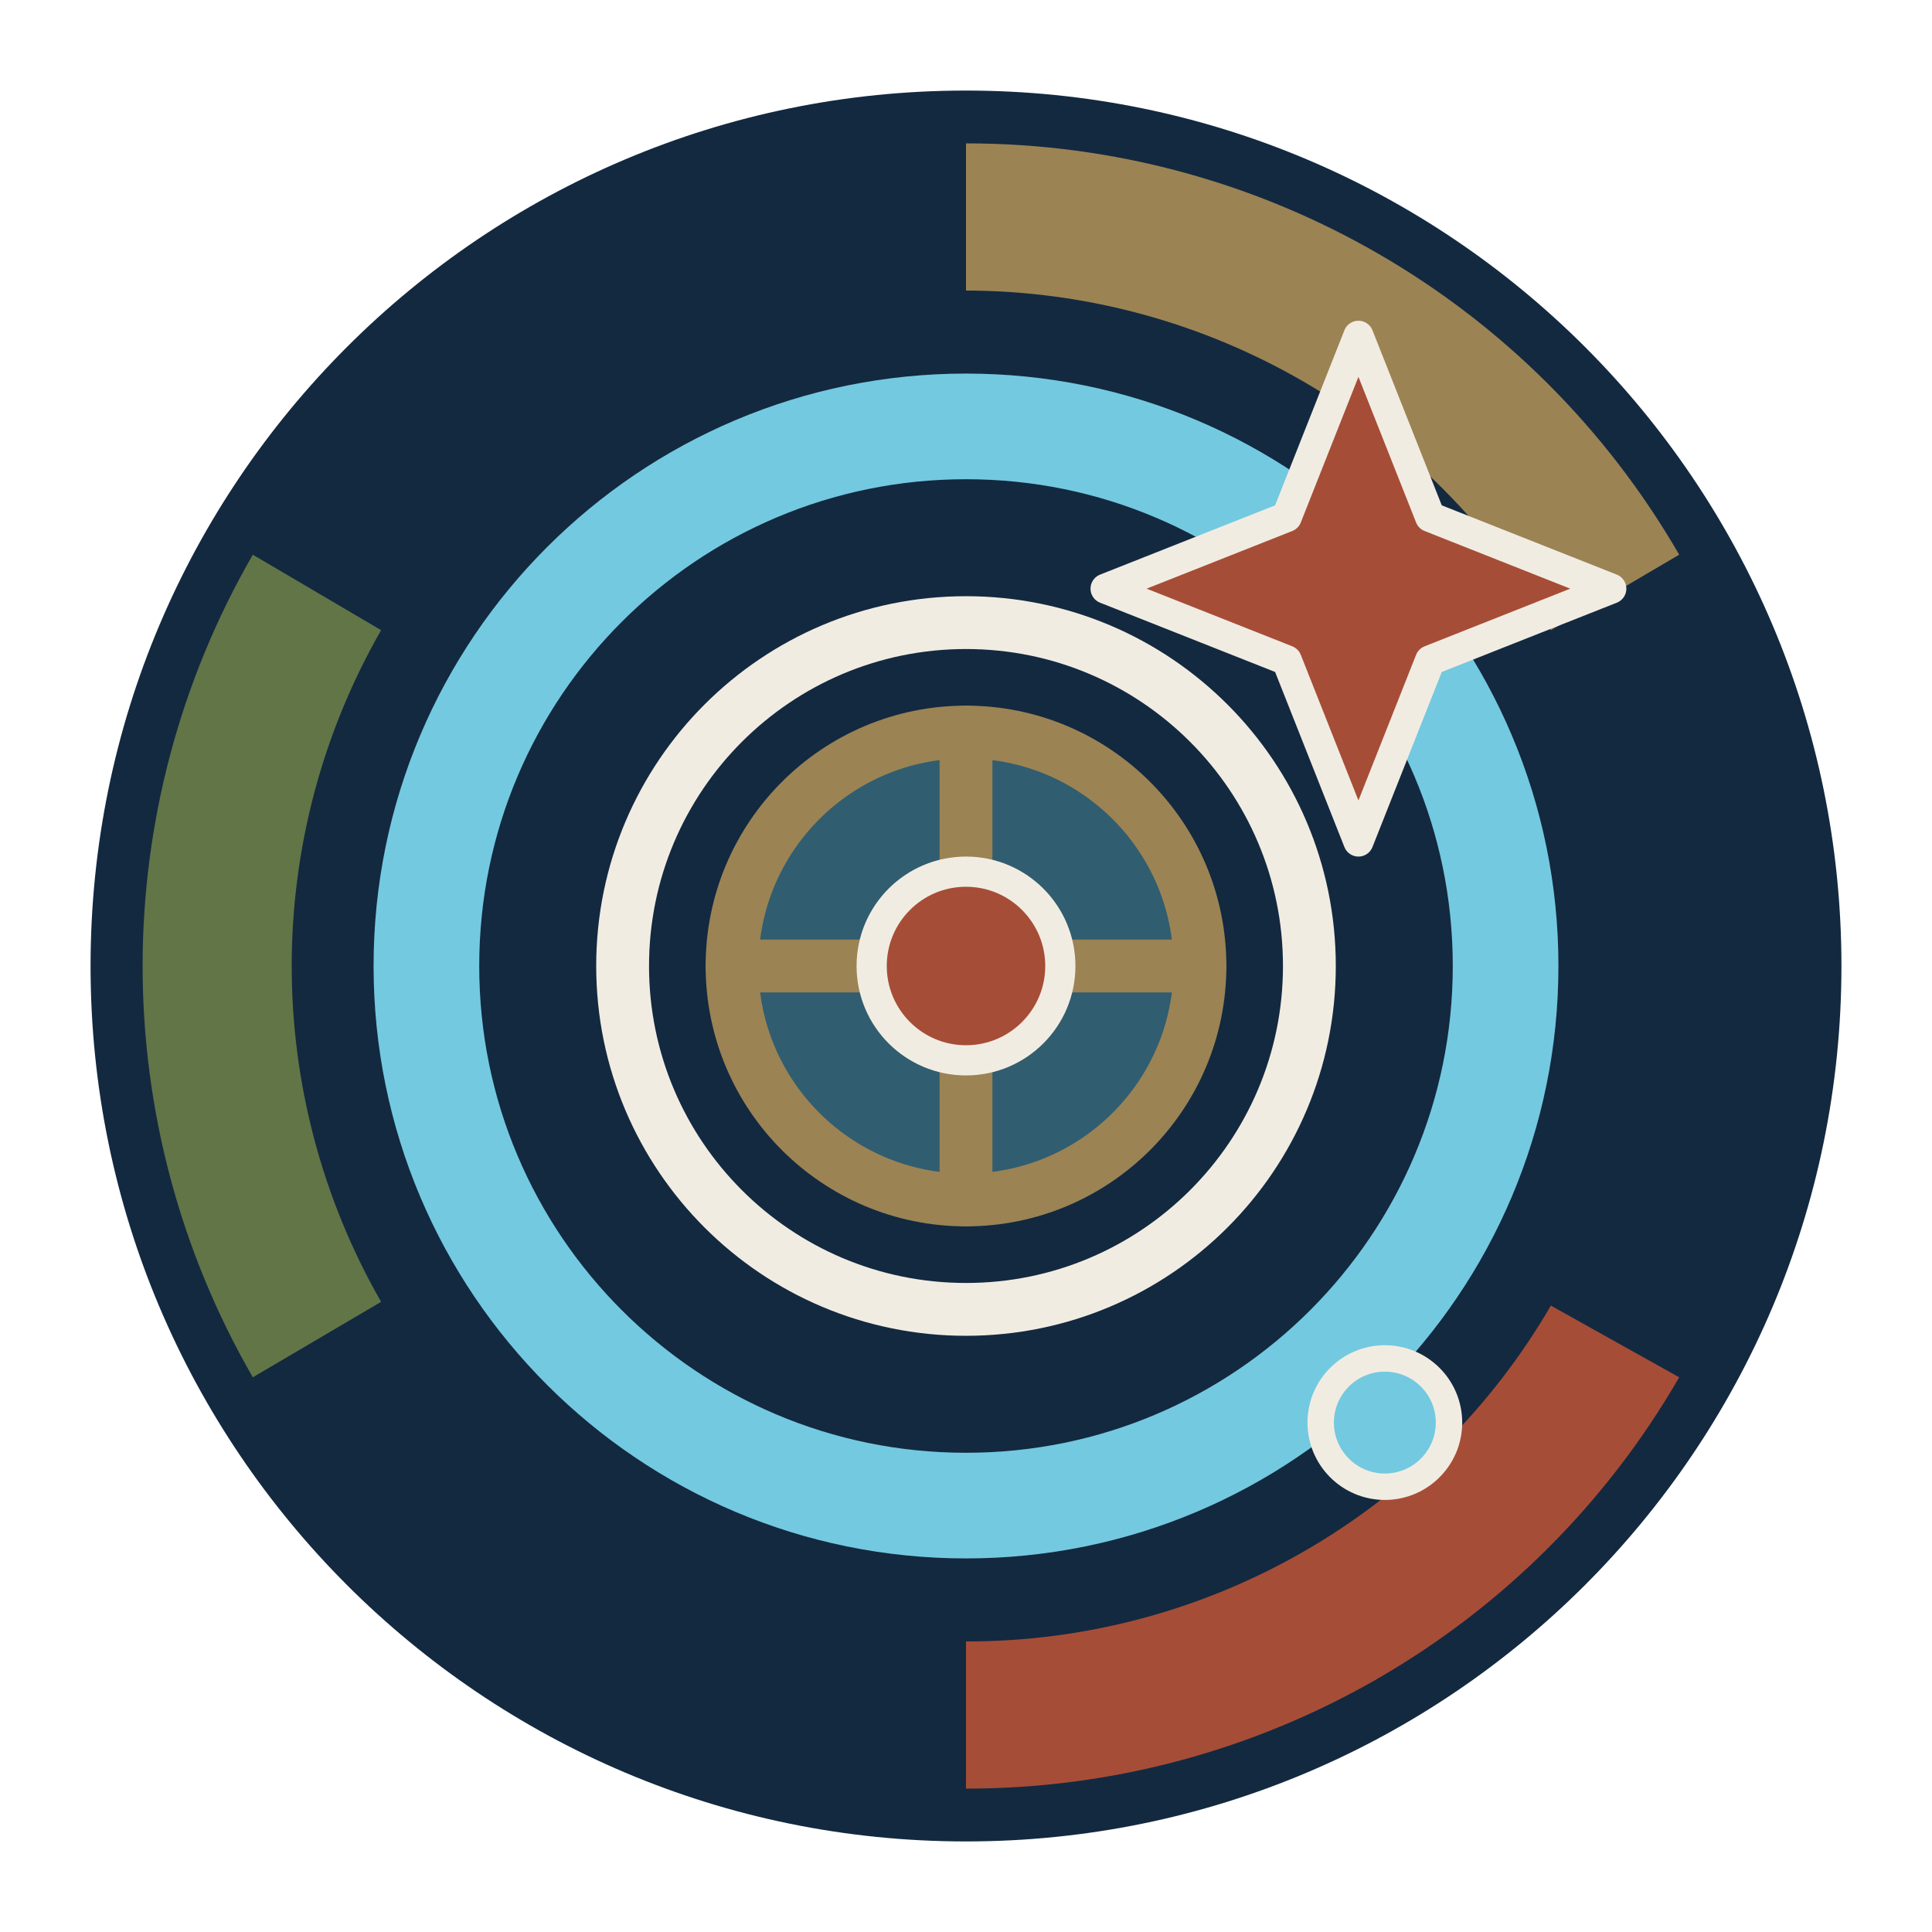
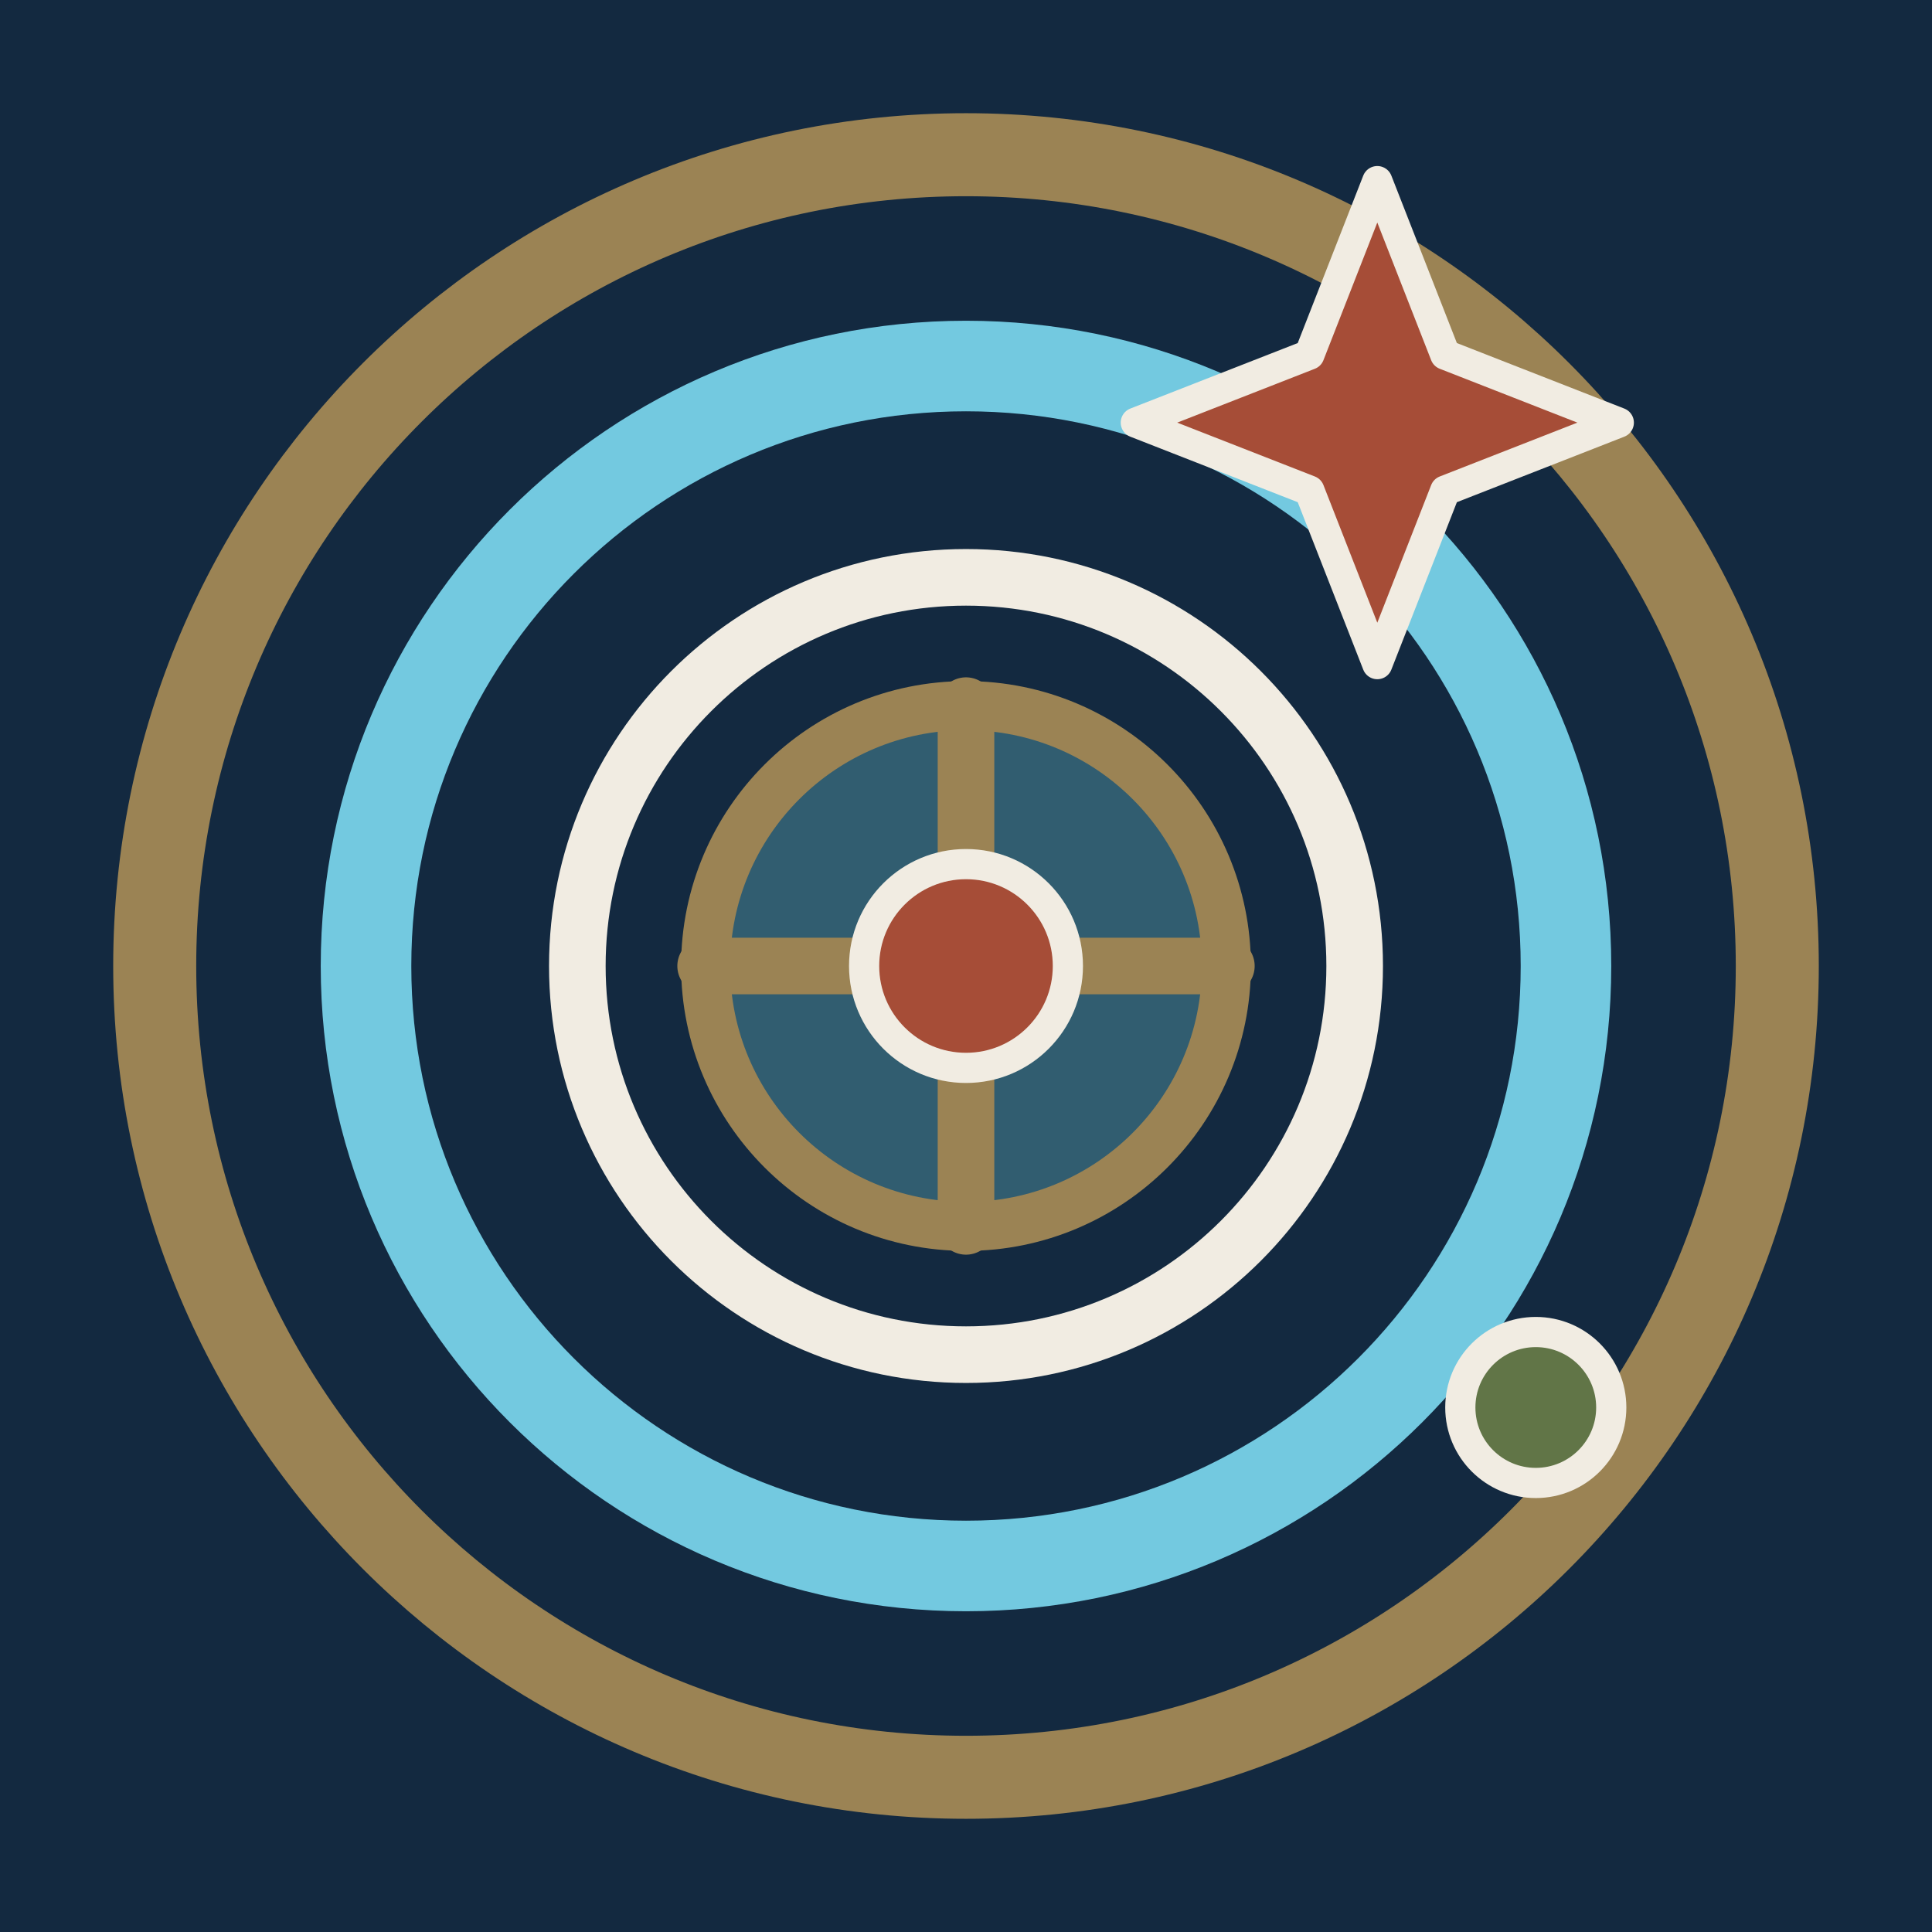
<svg xmlns="http://www.w3.org/2000/svg" viewBox="0 0 512 512" role="img" aria-labelledby="title desc">
  <g id="icon">
-     <circle cx="256" cy="256" r="232" fill="#132940" />
-     <path d="M256 38a218 218 0 0 1 189 109l-34 20A179 179 0 0 0 256 77z" fill="#9b8354" />
-     <path d="M445 365a218 218 0 0 1-189 109v-39a179 179 0 0 0 155-89z" fill="#a64d37" />
-     <path d="M67 365a218 218 0 0 1 0-218l34 20a179 179 0 0 0 0 178z" fill="#617547" />
-     <circle cx="256" cy="256" r="143" fill="none" stroke="#73c9e0" stroke-width="28" />
-     <circle cx="256" cy="256" r="91" fill="#132940" stroke="#f1ece2" stroke-width="14" />
-     <circle cx="256" cy="256" r="62" fill="#315d70" stroke="#9b8354" stroke-width="14" />
-     <path d="M256 194v124M194 256h124" fill="none" stroke="#9b8354" stroke-width="14" stroke-linecap="round" />
-     <circle cx="256" cy="256" r="25" fill="#a64d37" stroke="#f1ece2" stroke-width="8" />
-     <path d="m360 89 19 48 48 19-48 19-19 48-19-48-48-19 48-19z" fill="#a64d37" stroke="#f1ece2" stroke-width="8" stroke-linejoin="round" />
-     <circle cx="367" cy="377" r="17" fill="#73c9e0" stroke="#f1ece2" stroke-width="7" />
+     <rect width="512" height="512" fill="#132940" />
+     <circle cx="256" cy="256" r="215" fill="none" stroke="#9b8354" stroke-width="22" />
+     <circle cx="256" cy="256" r="159" fill="none" stroke="#73c9e0" stroke-width="24" />
+     <circle cx="256" cy="256" r="103" fill="#132940" stroke="#f1ece2" stroke-width="15" />
+     <circle cx="256" cy="256" r="69" fill="#315d70" stroke="#9b8354" stroke-width="13" />
+     <path d="M256 187v138M187 256h138" fill="none" stroke="#9b8354" stroke-width="15" stroke-linecap="round" />
+     <circle cx="256" cy="256" r="27" fill="#a64d37" stroke="#f1ece2" stroke-width="8" />
+     <path d="m365 48 18 46 46 18-46 18-18 46-18-46-46-18 46-18z" fill="#a64d37" stroke="#f1ece2" stroke-width="8" stroke-linejoin="round" />
+     <circle cx="407" cy="373" r="20" fill="#617547" stroke="#f1ece2" stroke-width="8" />
  </g>
</svg>
